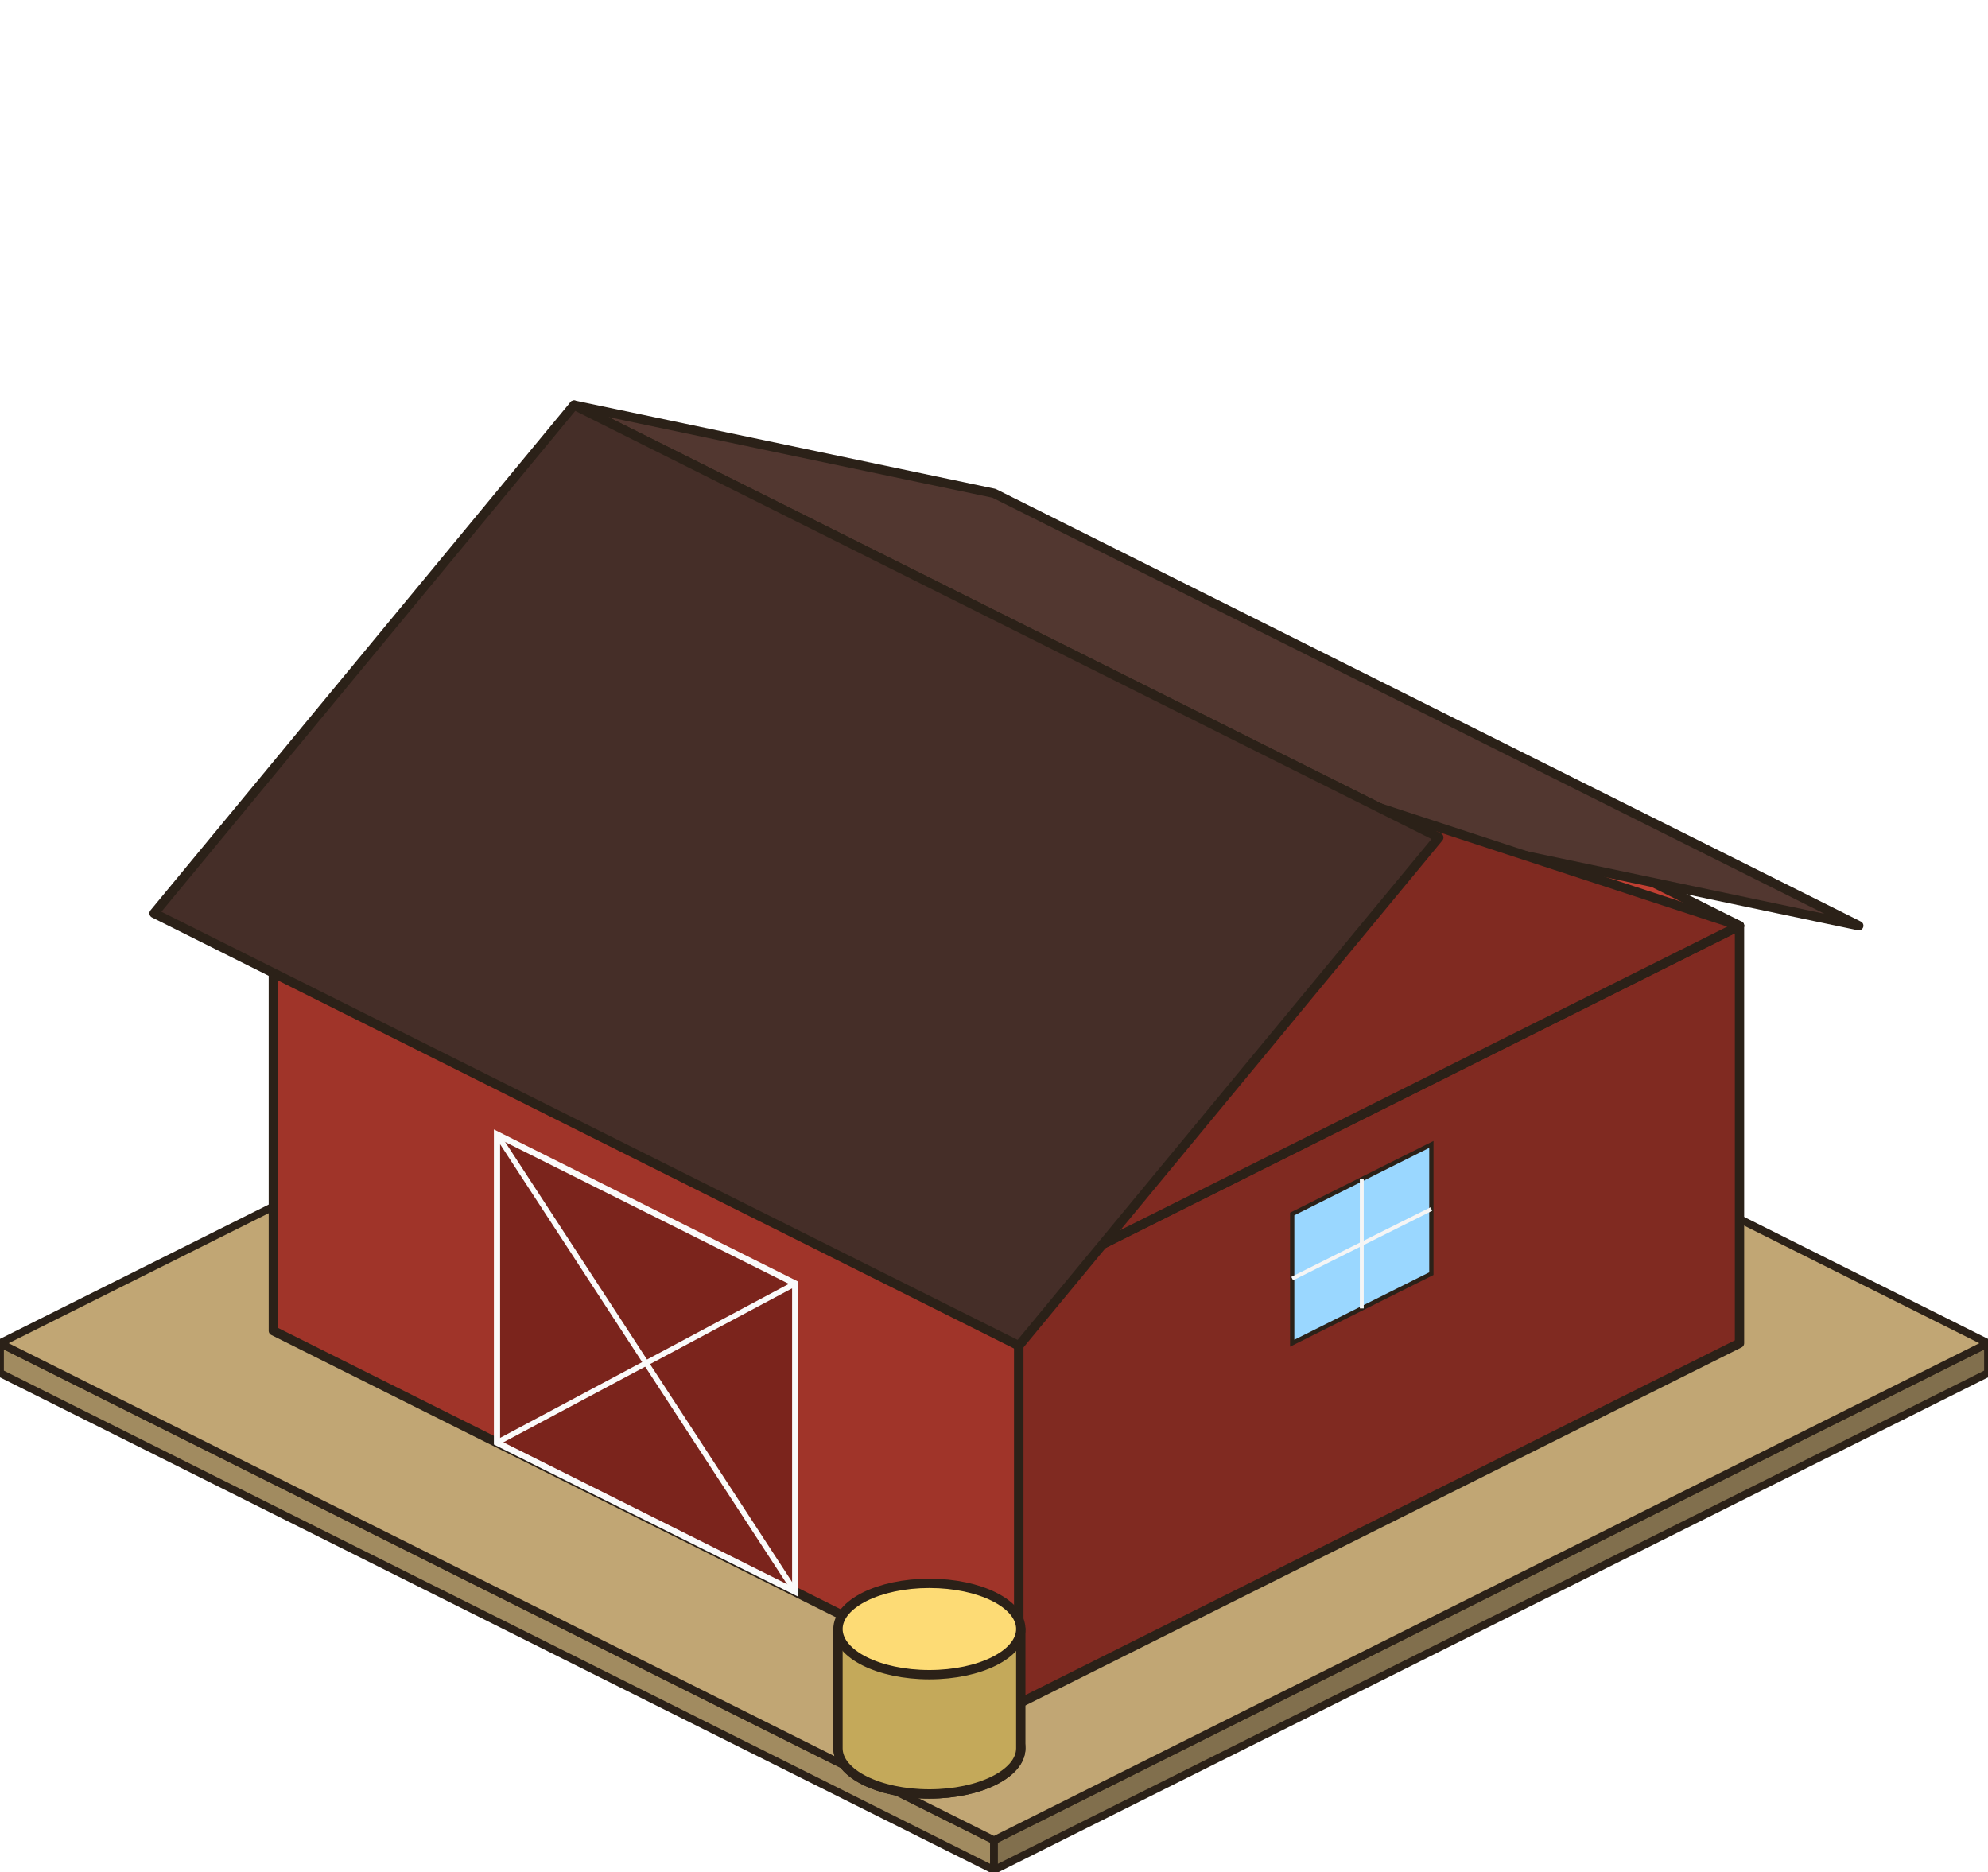
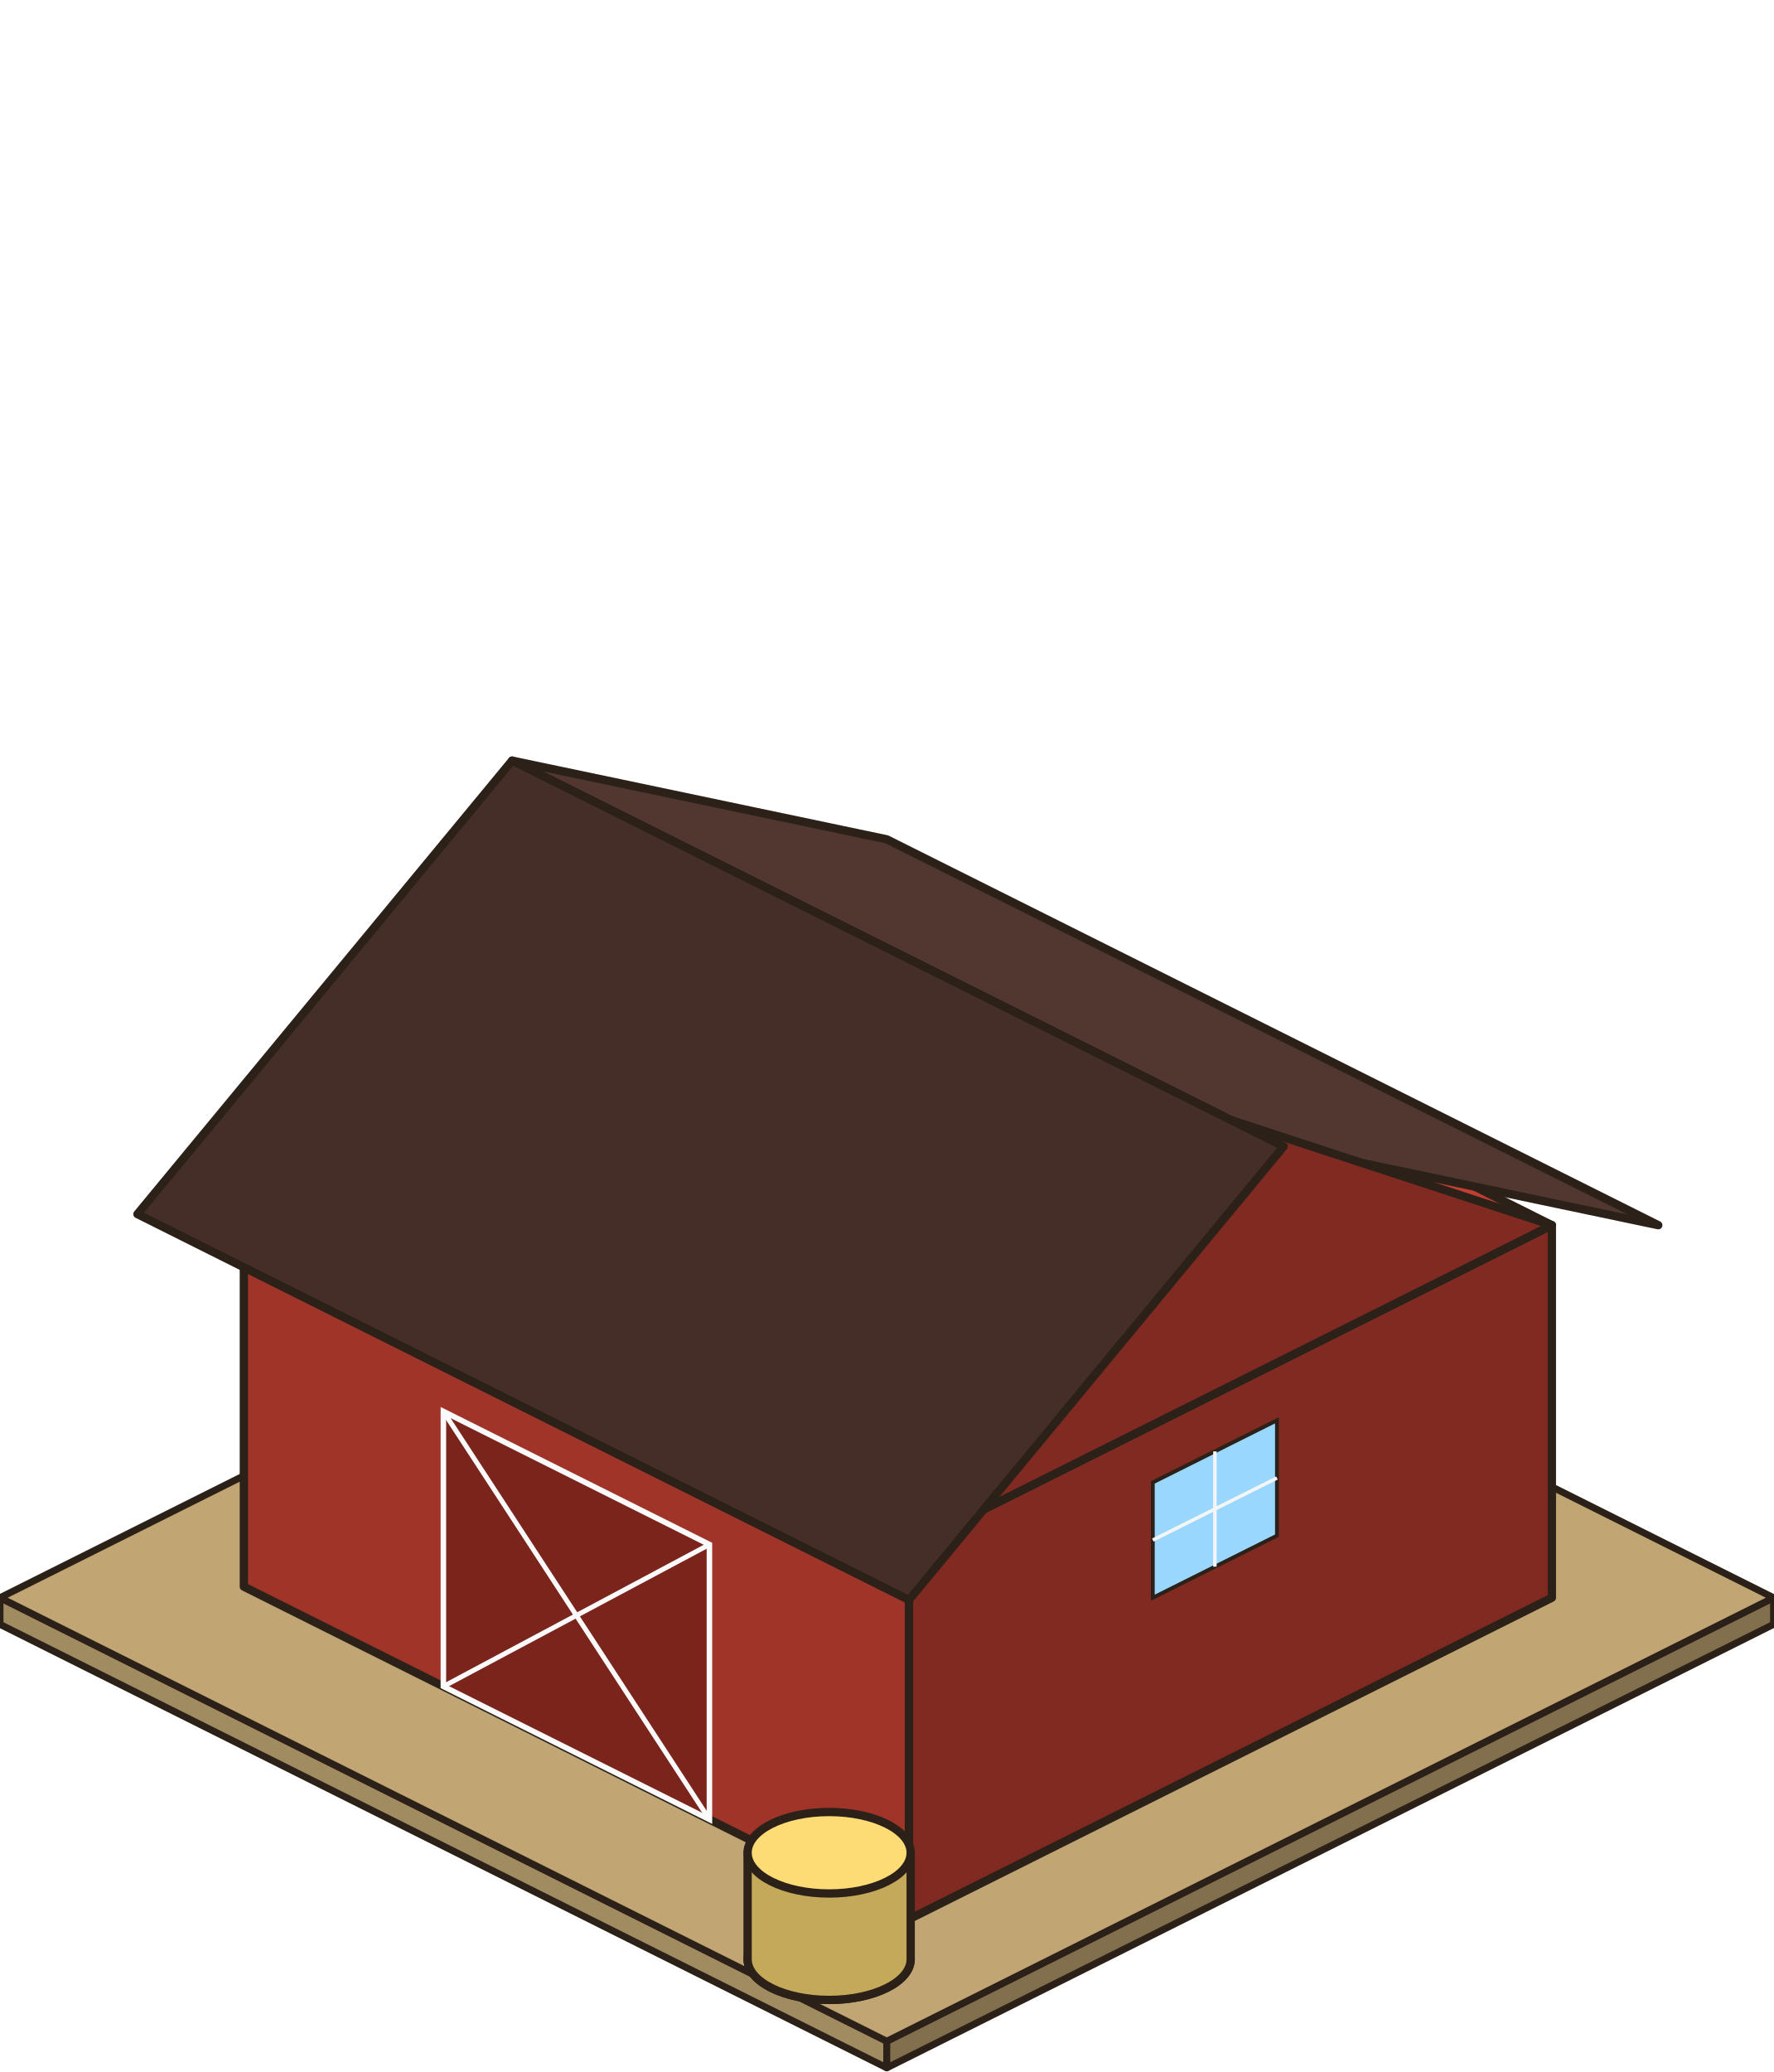
- <svg xmlns="http://www.w3.org/2000/svg" viewBox="0 0 256 241" width="512" height="482">
-   <polygon points="0.00,176.80 128.00,240.80 128.00,236.96 0.00,172.96" fill="#a18b60" stroke="#2b2118" stroke-width="1.0" stroke-linejoin="round" />
-   <polygon points="128.00,240.80 256.00,176.80 256.00,172.96 128.00,236.96" fill="#816f4d" stroke="#2b2118" stroke-width="1.0" stroke-linejoin="round" />
-   <polygon points="128.00,108.96 256.00,172.96 128.00,236.96 0.00,172.96" fill="#c1a674" stroke="#2b2118" stroke-width="1.0" stroke-linejoin="round" />
-   <polygon points="35.20,171.36 131.20,219.36 131.20,165.60 35.20,117.60" fill="#a03429" stroke="#2b2118" stroke-width="1.2" stroke-linejoin="round" />
-   <polygon points="131.20,219.36 224.00,172.96 224.00,119.20 131.20,165.60" fill="#802a21" stroke="#2b2118" stroke-width="1.2" stroke-linejoin="round" />
-   <polygon points="128.00,71.20 224.00,119.20 131.20,165.60 35.20,117.60" fill="#c03f32" stroke="#2b2118" stroke-width="1.2" stroke-linejoin="round" />
-   <g transform="matrix(64.000,32.000,0.000,-64.000,35.20,171.36)">
+ <svg xmlns="http://www.w3.org/2000/svg" viewBox="0 0 256 299" width="512" height="598">
+   <polygon points="0.00,234.40 128.00,298.40 128.00,294.56 0.00,230.56" fill="#a18b60" stroke="#2b2118" stroke-width="1" stroke-linejoin="round" />
+   <polygon points="128.00,298.40 256.00,234.40 256.00,230.56 128.00,294.56" fill="#816f4d" stroke="#2b2118" stroke-width="1" stroke-linejoin="round" />
+   <polygon points="128.00,166.56 256.00,230.56 128.00,294.56 0.00,230.56" fill="#c1a674" stroke="#2b2118" stroke-width="1" stroke-linejoin="round" />
+   <polygon points="35.20,228.96 131.20,276.96 131.20,223.20 35.20,175.20" fill="#a03429" stroke="#2b2118" stroke-width="1.2" stroke-linejoin="round" />
+   <polygon points="131.20,276.96 224.00,230.56 224.00,176.80 131.20,223.20" fill="#802a21" stroke="#2b2118" stroke-width="1.2" stroke-linejoin="round" />
+   <polygon points="128.00,128.80 224.00,176.80 131.20,223.20 35.20,175.20" fill="#c03f32" stroke="#2b2118" stroke-width="1.2" stroke-linejoin="round" />
+   <g transform="matrix(64.000,32.000,0.000,-64.000,35.20,228.96)">
    <rect x="0.45" y="0" width="0.6" height="0.62" fill="#7b241c" stroke="#fafafa" stroke-width="1.6" vector-effect="non-scaling-stroke" />
    <line x1="0.45" y1="0" x2="1.05" y2="0.62" stroke="#fafafa" stroke-width="1.4" vector-effect="non-scaling-stroke" />
    <line x1="1.05" y1="0" x2="0.45" y2="0.62" stroke="#fafafa" stroke-width="1.4" vector-effect="non-scaling-stroke" />
  </g>
-   <g transform="matrix(64.000,-32.000,0.000,-64.000,131.20,219.36)">
+   <g transform="matrix(64.000,-32.000,0.000,-64.000,131.20,276.96)">
    <rect x="0.55" y="0.45" width="0.28" height="0.26" fill="#9ad7ff" stroke="#2b2118" stroke-width="1.1" vector-effect="non-scaling-stroke" />
    <line x1="0.69" y1="0.45" x2="0.69" y2="0.71" stroke="#f5f5f5" stroke-width="1" vector-effect="non-scaling-stroke" />
    <line x1="0.55" y1="0.58" x2="0.83" y2="0.58" stroke="#f5f5f5" stroke-width="1" vector-effect="non-scaling-stroke" />
  </g>
-   <polygon points="128.00,63.52 239.36,119.20 185.28,107.84 73.92,52.16" fill="#523730" stroke="#2b2118" stroke-width="1.2" stroke-linejoin="round" />
-   <polygon points="131.20,165.60 224.00,119.20 177.60,104.00" fill="#802a21" stroke="#2b2118" stroke-width="1.2" stroke-linejoin="round" />
-   <polygon points="19.84,117.60 131.20,173.28 185.28,107.84 73.92,52.16" fill="#452e28" stroke="#2b2118" stroke-width="1.2" stroke-linejoin="round" />
-   <ellipse cx="119.68" cy="225.12" rx="11.77" ry="5.88" fill="#ac9550" stroke="#2b2118" stroke-width="1.2" />
-   <path d="M107.91,225.12 A11.77,5.88 0 0 0 131.45,225.12 L131.45,209.76 L107.91,209.76 Z" fill="#c4a95a" stroke="#2b2118" stroke-width="1.2" stroke-linejoin="round" />
-   <ellipse cx="119.68" cy="209.76" rx="11.77" ry="5.88" fill="#fddb75" stroke="#2b2118" stroke-width="1.2" />
+   <polygon points="128.00,121.12 239.36,176.80 185.28,165.44 73.92,109.76" fill="#523730" stroke="#2b2118" stroke-width="1.2" stroke-linejoin="round" />
+   <polygon points="131.20,223.20 224.00,176.80 177.60,161.60" fill="#802a21" stroke="#2b2118" stroke-width="1.2" stroke-linejoin="round" />
+   <polygon points="19.84,175.20 131.20,230.88 185.28,165.44 73.92,109.76" fill="#452e28" stroke="#2b2118" stroke-width="1.2" stroke-linejoin="round" />
+   <ellipse cx="119.68" cy="282.72" rx="11.77" ry="5.88" fill="#ad9550" stroke="#2b2118" stroke-width="1.2" />
+   <path d="M107.91,282.72 A11.77,5.88 0 0 0 131.45,282.72 L131.45,267.36 L107.91,267.36 Z" fill="#c4a95a" stroke="#2b2118" stroke-width="1.2" stroke-linejoin="round" />
+   <ellipse cx="119.68" cy="267.36" rx="11.77" ry="5.88" fill="#fddb75" stroke="#2b2118" stroke-width="1.2" />
</svg>
